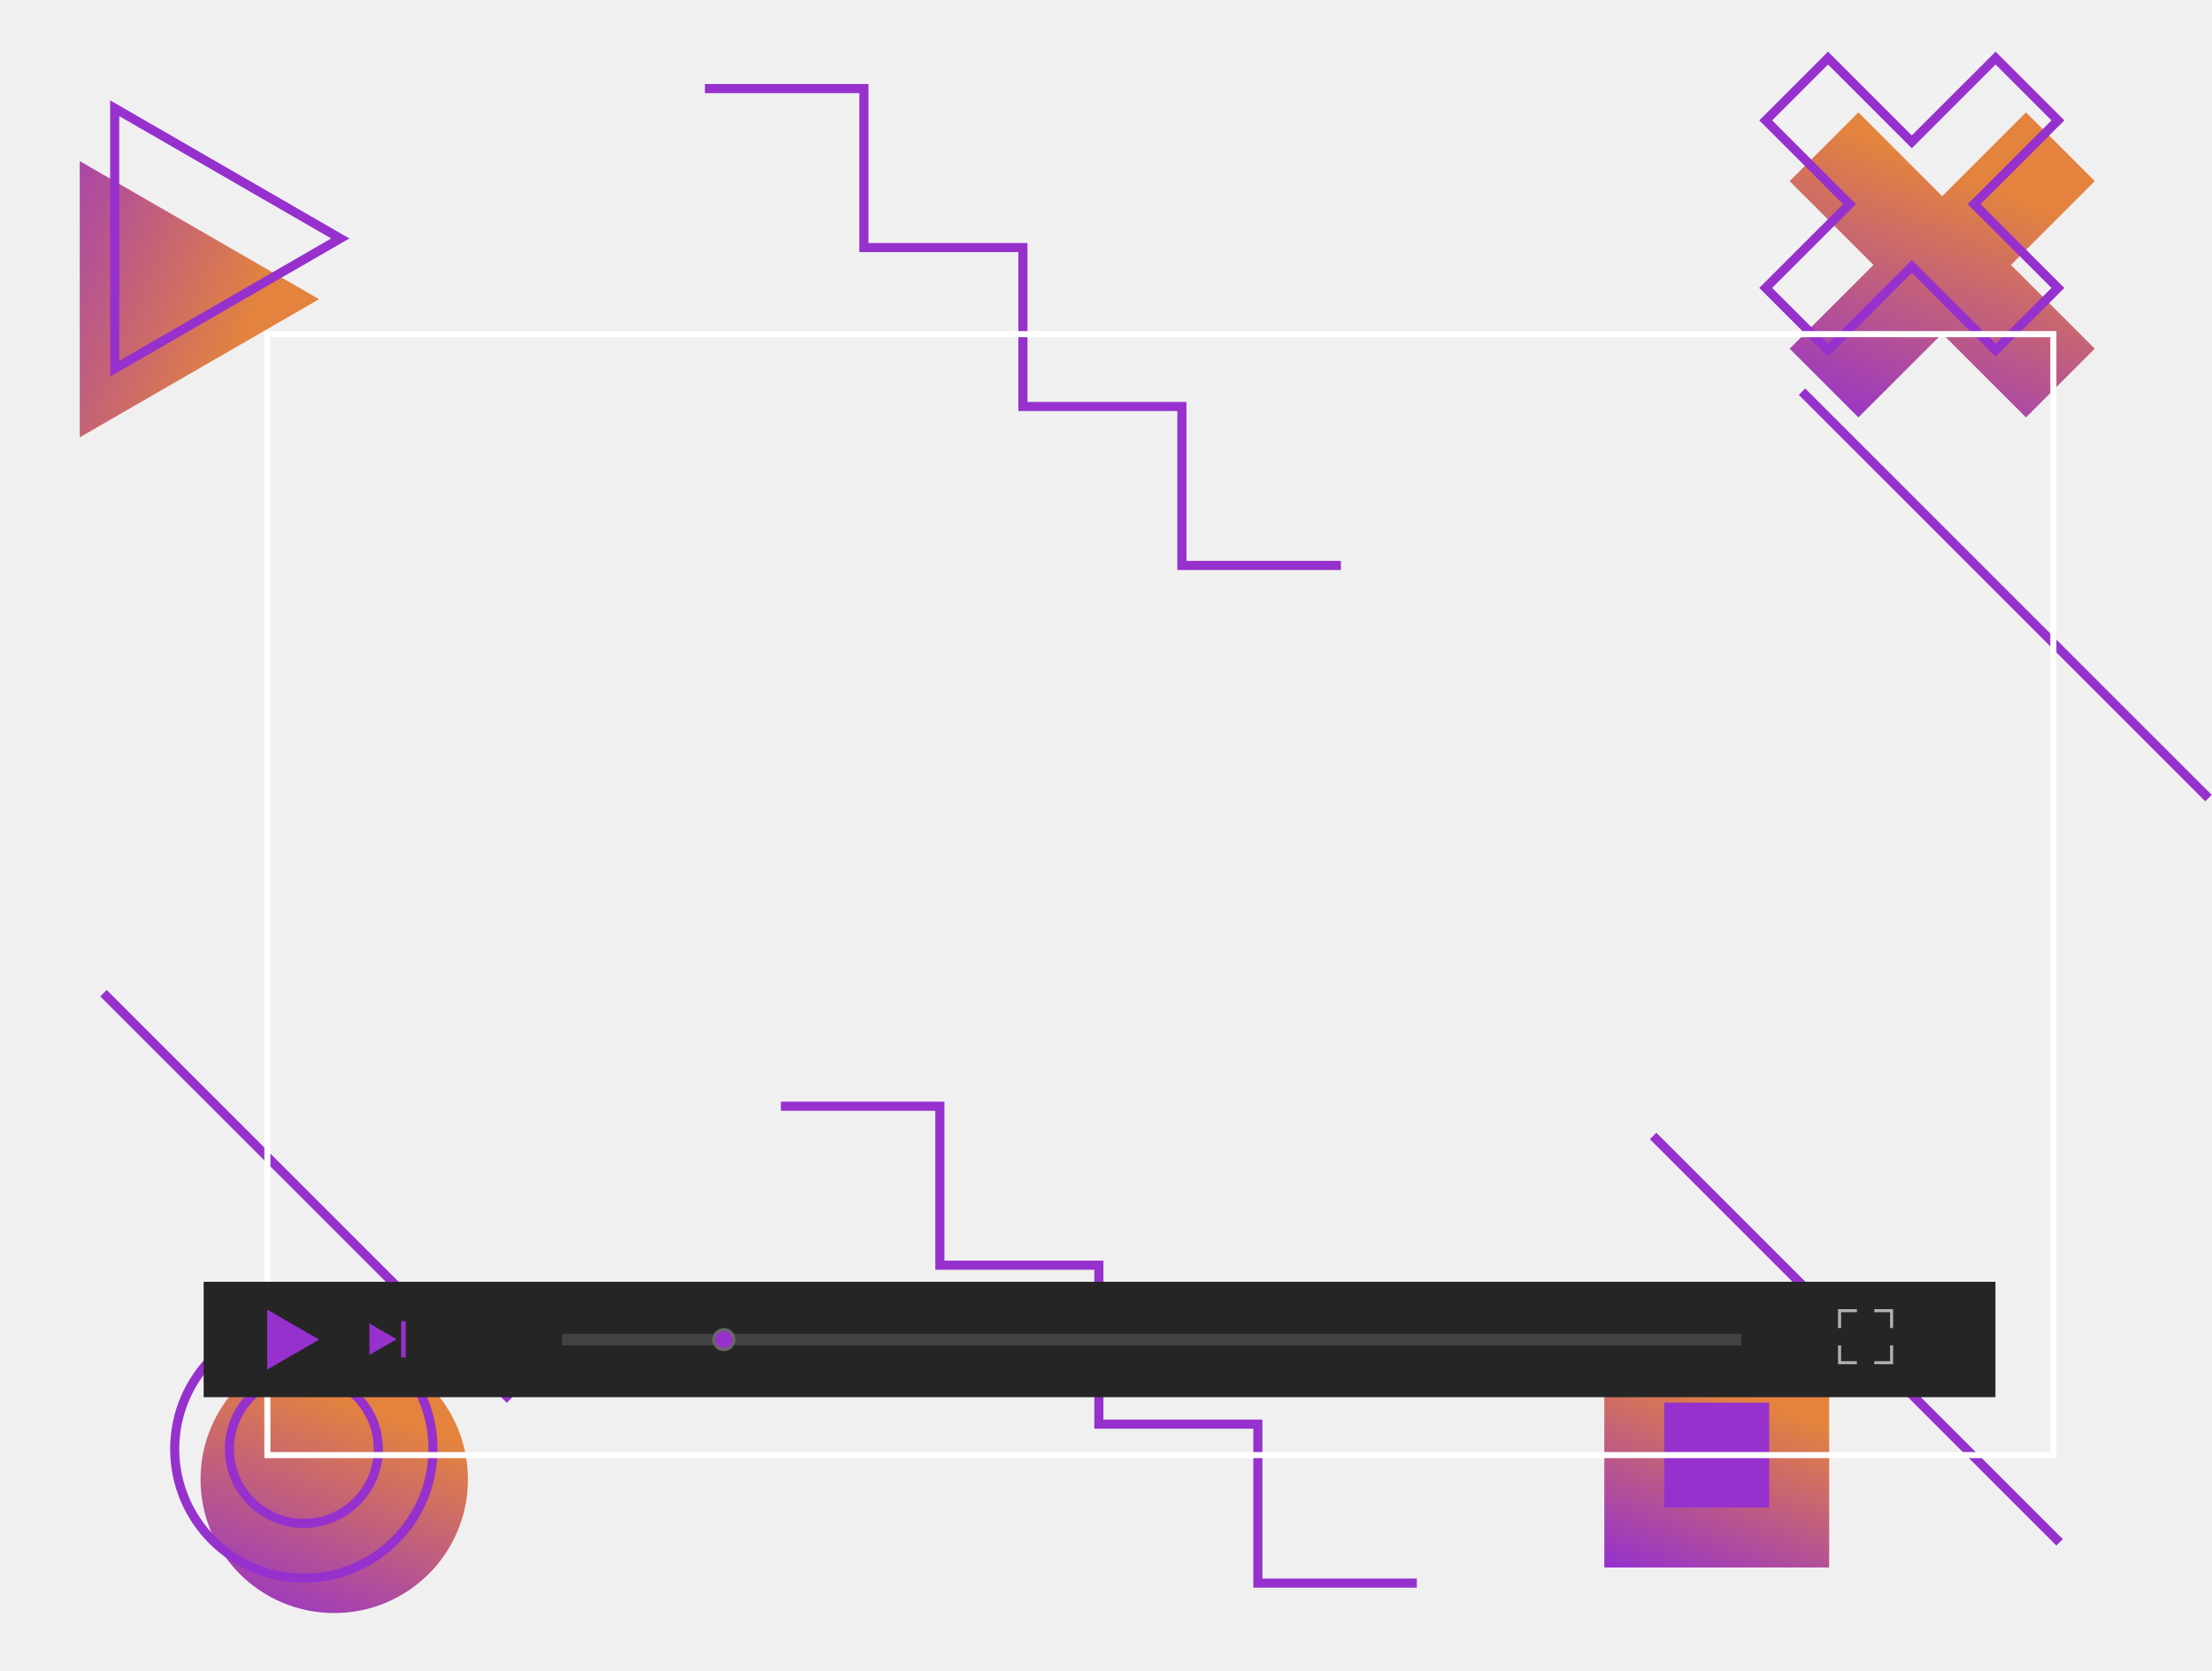
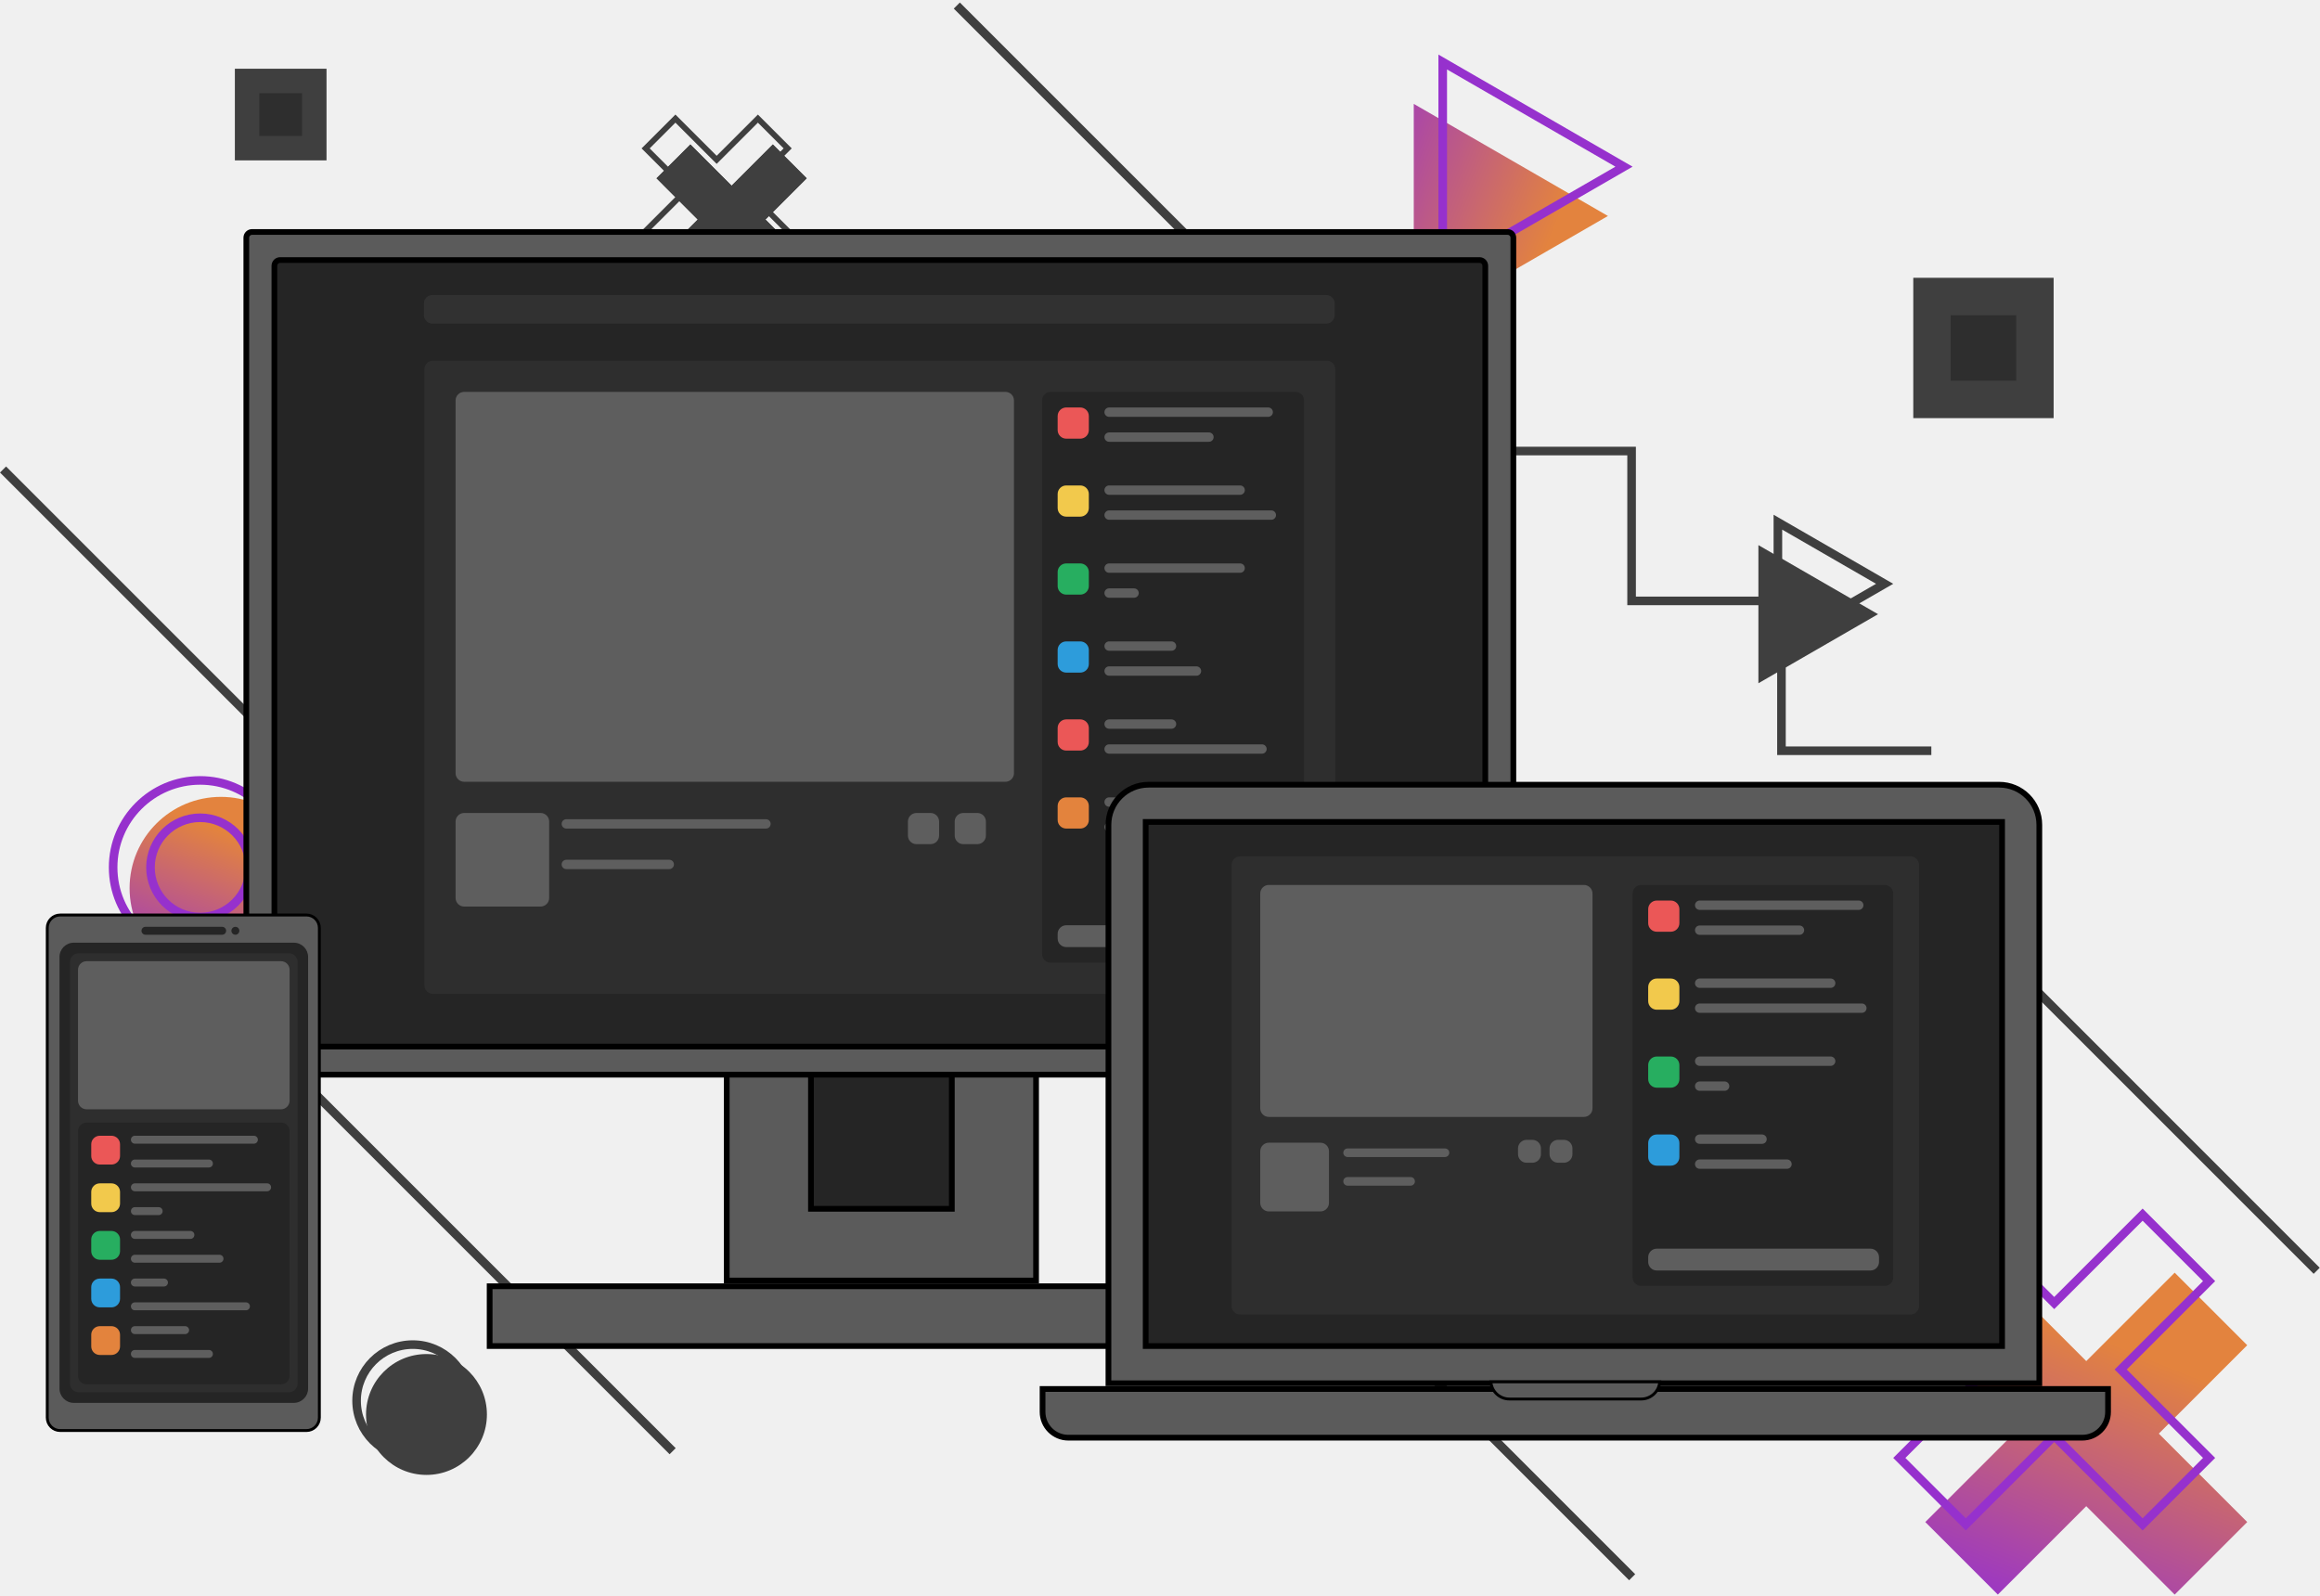
- <svg xmlns="http://www.w3.org/2000/svg" width="728" height="550" viewBox="0 0 728 550" fill="none">
-   <path d="M105 98.5L26.25 143.966L26.25 53.034L105 98.5Z" fill="url(#paint0_linear)" />
-   <path d="M37.75 35.632L112 78.5L37.75 121.368L37.75 35.632Z" stroke="#9631CD" stroke-width="3" />
-   <rect x="528" y="442" width="74" height="74" fill="url(#paint1_linear)" />
-   <rect x="547.733" y="461.733" width="34.533" height="34.533" fill="#9631CD" />
-   <circle cx="110" cy="487" r="44" fill="url(#paint2_linear)" />
-   <circle cx="100" cy="477" r="42.5" stroke="#9631CD" stroke-width="3" />
-   <circle cx="100" cy="477" r="24.5" stroke="#9631CD" stroke-width="3" />
-   <path d="M232 29.163H284.326V81.489H336.652V133.815H388.978V186.141H441.304" stroke="#9631CD" stroke-width="3" />
-   <path d="M257 364.163H309.326V416.489H361.652V468.815H413.978V521.141H466.304" stroke="#9631CD" stroke-width="3" />
-   <line x1="593.061" y1="128.939" x2="726.845" y2="262.724" stroke="#9631CD" stroke-width="3" />
-   <line x1="34.061" y1="326.939" x2="167.845" y2="460.724" stroke="#9631CD" stroke-width="3" />
-   <line x1="544.061" y1="373.939" x2="677.845" y2="507.724" stroke="#9631CD" stroke-width="3" />
-   <path fill-rule="evenodd" clip-rule="evenodd" d="M689.409 59.627L666.782 37L639.205 64.577L611.627 37L589 59.627L616.577 87.205L589 114.782L611.627 137.409L639.205 109.832L666.782 137.409L689.409 114.782L661.832 87.205L689.409 59.627Z" fill="url(#paint3_linear)" />
-   <mask id="path-14-inside-1" fill="white">
-     <path fill-rule="evenodd" clip-rule="evenodd" d="M679.409 39.627L656.782 17L629.205 44.577L601.627 17L579 39.627L606.577 67.205L579 94.782L601.627 117.409L629.205 89.832L656.782 117.409L679.409 94.782L651.832 67.205L679.409 39.627Z" />
+ <svg xmlns="http://www.w3.org/2000/svg" width="810" height="557" viewBox="0 0 810 557" fill="none">
+   <line x1="1.061" y1="163.939" x2="134.845" y2="297.724" stroke="#3F3F3F" stroke-width="3" />
+   <line x1="101.061" y1="372.939" x2="234.845" y2="506.724" stroke="#3F3F3F" stroke-width="3" />
+   <line x1="334.061" y1="1.939" x2="467.845" y2="135.724" stroke="#3F3F3F" stroke-width="3" />
+   <line x1="675.061" y1="309.939" x2="808.845" y2="443.724" stroke="#3F3F3F" stroke-width="3" />
+   <line x1="436.061" y1="416.939" x2="569.845" y2="550.724" stroke="#3F3F3F" stroke-width="3" />
+   <path d="M465 105.163H517.326V157.489H569.652V209.815H621.978V262.141H674.304" stroke="#3F3F3F" stroke-width="3" />
+   <circle cx="148.898" cy="493.898" r="21.102" fill="#3F3F3F" />
+   <circle cx="144.102" cy="489.102" r="19.602" stroke="#3F3F3F" stroke-width="3" />
+   <circle cx="144.102" cy="489.102" r="10.969" stroke="#3F3F3F" stroke-width="3" />
+   <mask id="path-10-inside-1" fill="white">
+     <path fill-rule="evenodd" clip-rule="evenodd" d="M241.034 50.441L229.221 62.254L243.618 76.651L229.221 91.048L241.034 102.861L255.431 88.464L269.828 102.861L281.641 91.048L267.244 76.651L281.641 62.254L269.828 50.441L255.431 64.838L241.034 50.441Z" />
  </mask>
-   <path d="M656.782 17L658.903 14.879L656.782 12.757L654.66 14.879L656.782 17ZM679.409 39.627L681.53 41.749L683.652 39.627L681.53 37.506L679.409 39.627ZM629.205 44.577L627.083 46.699L629.205 48.82L631.326 46.699L629.205 44.577ZM601.627 17L603.749 14.879L601.627 12.757L599.506 14.879L601.627 17ZM579 39.627L576.879 37.506L574.757 39.627L576.879 41.749L579 39.627ZM606.577 67.205L608.698 69.326L610.82 67.205L608.698 65.083L606.577 67.205ZM579 94.782L576.879 92.66L574.757 94.782L576.879 96.903L579 94.782ZM601.627 117.409L599.506 119.53L601.627 121.652L603.749 119.53L601.627 117.409ZM629.205 89.832L631.326 87.711L629.205 85.589L627.083 87.711L629.205 89.832ZM656.782 117.409L654.66 119.531L656.782 121.652L658.903 119.531L656.782 117.409ZM679.409 94.782L681.53 96.903L683.652 94.782L681.53 92.66L679.409 94.782ZM651.832 67.205L649.711 65.083L647.589 67.205L649.711 69.326L651.832 67.205ZM654.66 19.121L677.288 41.749L681.53 37.506L658.903 14.879L654.66 19.121ZM631.326 46.699L658.903 19.121L654.66 14.879L627.083 42.456L631.326 46.699ZM599.506 19.121L627.083 46.699L631.326 42.456L603.749 14.879L599.506 19.121ZM581.121 41.749L603.749 19.121L599.506 14.879L576.879 37.506L581.121 41.749ZM608.698 65.083L581.121 37.506L576.879 41.749L604.456 69.326L608.698 65.083ZM581.121 96.903L608.698 69.326L604.456 65.083L576.879 92.66L581.121 96.903ZM603.749 115.288L581.121 92.66L576.879 96.903L599.506 119.53L603.749 115.288ZM627.083 87.711L599.506 115.288L603.749 119.53L631.326 91.953L627.083 87.711ZM658.903 115.288L631.326 87.711L627.083 91.953L654.66 119.531L658.903 115.288ZM677.288 92.66L654.66 115.288L658.903 119.531L681.53 96.903L677.288 92.66ZM649.711 69.326L677.288 96.903L681.53 92.66L653.953 65.083L649.711 69.326ZM677.288 37.506L649.711 65.083L653.953 69.326L681.53 41.749L677.288 37.506Z" fill="#9631CD" mask="url(#path-14-inside-1)" />
-   <rect x="87.997" y="109.997" width="587.8" height="369.003" stroke="white" stroke-width="2" />
-   <mask id="mask0" mask-type="alpha" maskUnits="userSpaceOnUse" x="67" y="89" width="590" height="372">
-     <rect x="67" y="89" width="589.8" height="371.003" fill="#C4C4C4" />
+   <path fill-rule="evenodd" clip-rule="evenodd" d="M241.034 50.441L229.221 62.254L243.618 76.651L229.221 91.048L241.034 102.861L255.431 88.464L269.828 102.861L281.641 91.048L267.244 76.651L281.641 62.254L269.828 50.441L255.431 64.838L241.034 50.441Z" fill="#3F3F3F" />
+   <path d="M229.221 62.254L227.806 60.84L226.392 62.254L227.806 63.668L229.221 62.254ZM241.034 50.441L242.448 49.027L241.034 47.613L239.619 49.027L241.034 50.441ZM243.618 76.651L245.032 78.066L246.446 76.651L245.032 75.237L243.618 76.651ZM229.221 91.048L227.807 89.634L226.392 91.048L227.807 92.463L229.221 91.048ZM241.034 102.861L239.62 104.275L241.034 105.69L242.448 104.275L241.034 102.861ZM255.431 88.464L256.845 87.05L255.431 85.636L254.017 87.05L255.431 88.464ZM269.828 102.861L268.413 104.275L269.828 105.69L271.242 104.275L269.828 102.861ZM281.641 91.048L283.055 92.463L284.469 91.048L283.055 89.634L281.641 91.048ZM267.244 76.651L265.83 75.237L264.415 76.651L265.83 78.066L267.244 76.651ZM281.641 62.254L283.055 63.668L284.469 62.254L283.055 60.84L281.641 62.254ZM269.828 50.441L271.242 49.027L269.828 47.613L268.414 49.027L269.828 50.441ZM255.431 64.838L254.017 66.253L255.431 67.667L256.845 66.253L255.431 64.838ZM230.635 63.668L242.448 51.855L239.619 49.027L227.806 60.84L230.635 63.668ZM245.032 75.237L230.635 60.84L227.806 63.668L242.204 78.066L245.032 75.237ZM230.635 92.463L245.032 78.066L242.204 75.237L227.807 89.634L230.635 92.463ZM242.448 101.447L230.635 89.634L227.807 92.463L239.62 104.275L242.448 101.447ZM254.017 87.05L239.62 101.447L242.448 104.275L256.845 89.879L254.017 87.05ZM271.242 101.447L256.845 87.05L254.017 89.879L268.413 104.275L271.242 101.447ZM280.226 89.634L268.413 101.447L271.242 104.275L283.055 92.463L280.226 89.634ZM265.83 78.066L280.226 92.463L283.055 89.634L268.658 75.237L265.83 78.066ZM280.227 60.84L265.83 75.237L268.658 78.066L283.055 63.668L280.227 60.84ZM268.414 51.855L280.227 63.668L283.055 60.84L271.242 49.027L268.414 51.855ZM256.845 66.253L271.242 51.855L268.414 49.027L254.017 63.424L256.845 66.253ZM239.619 51.855L254.017 66.253L256.845 63.424L242.448 49.027L239.619 51.855Z" fill="#3F3F3F" mask="url(#path-10-inside-1)" />
+   <mask id="path-12-inside-2" fill="white">
+     <path fill-rule="evenodd" clip-rule="evenodd" d="M235.813 40L224 51.813L238.397 66.21L224 80.607L235.813 92.42L250.21 78.023L264.607 92.42L276.42 80.607L262.023 66.21L276.42 51.813L264.607 40L250.21 54.397L235.813 40Z" />
  </mask>
-   <g mask="url(#mask0)">
-     <rect width="589.8" height="38.052" transform="matrix(1 0 0 -1 67 460.003)" fill="#252525" />
-     <path d="M130.542 440.856L121.58 446.03L121.58 435.682L130.542 440.856Z" fill="#9631CD" />
-     <rect x="132.036" y="434.881" width="1.494" height="11.95" fill="#9631CD" />
-     <path d="M605.431 437.172V431.465H611.139" stroke="#B1B1B1" />
-     <path d="M622.554 437.172V431.465H616.846" stroke="#B1B1B1" />
-     <path d="M622.554 442.88V448.588H616.846" stroke="#B1B1B1" />
-     <path d="M605.43 442.88V448.588H611.138" stroke="#B1B1B1" />
-     <path d="M105.052 440.977L87.928 450.864L87.928 431.091L105.052 440.977Z" fill="#9631CD" />
-     <rect opacity="0.8" x="184.96" y="439.075" width="388.126" height="3.805" fill="#4B4B4B" />
-     <circle cx="238.232" cy="440.978" r="3.305" fill="#9631CD" stroke="#676767" />
-   </g>
+   <path d="M224 51.813L222.586 50.399L221.172 51.813L222.586 53.227L224 51.813ZM235.813 40L237.227 38.586L235.813 37.172L234.399 38.586L235.813 40ZM238.397 66.21L239.811 67.624L241.225 66.21L239.811 64.796L238.397 66.21ZM224 80.607L222.586 79.193L221.172 80.607L222.586 82.021L224 80.607ZM235.813 92.42L234.399 93.834L235.813 95.248L237.227 93.834L235.813 92.42ZM250.21 78.023L251.624 76.609L250.21 75.195L248.796 76.609L250.21 78.023ZM264.607 92.42L263.193 93.834L264.607 95.248L266.021 93.834L264.607 92.42ZM276.42 80.607L277.834 82.021L279.248 80.607L277.834 79.193L276.42 80.607ZM262.023 66.21L260.609 64.796L259.194 66.21L260.609 67.624L262.023 66.21ZM276.42 51.813L277.834 53.227L279.248 51.813L277.834 50.399L276.42 51.813ZM264.607 40L266.021 38.586L264.607 37.172L263.193 38.586L264.607 40ZM250.21 54.397L248.796 55.811L250.21 57.225L251.624 55.811L250.21 54.397ZM225.414 53.227L237.227 41.414L234.399 38.586L222.586 50.399L225.414 53.227ZM239.811 64.796L225.414 50.399L222.586 53.227L236.983 67.624L239.811 64.796ZM225.414 82.021L239.811 67.624L236.983 64.796L222.586 79.193L225.414 82.021ZM237.227 91.006L225.414 79.193L222.586 82.021L234.399 93.834L237.227 91.006ZM248.796 76.609L234.399 91.006L237.227 93.834L251.624 79.437L248.796 76.609ZM266.021 91.006L251.624 76.609L248.796 79.437L263.193 93.834L266.021 91.006ZM275.006 79.193L263.193 91.006L266.021 93.834L277.834 82.021L275.006 79.193ZM260.609 67.624L275.006 82.021L277.834 79.193L263.437 64.796L260.609 67.624ZM275.006 50.399L260.609 64.796L263.437 67.624L277.834 53.227L275.006 50.399ZM263.193 41.414L275.006 53.227L277.834 50.399L266.021 38.586L263.193 41.414ZM251.624 55.811L266.021 41.414L263.193 38.586L248.796 52.983L251.624 55.811ZM234.399 41.414L248.796 55.811L251.624 52.983L237.227 38.586L234.399 41.414Z" fill="#3F3F3F" mask="url(#path-12-inside-2)" />
+   <path d="M655.696 214.457L613.924 238.573L613.924 190.34L655.696 214.457Z" fill="#3F3F3F" />
+   <path d="M620.728 182.329L658 203.848L620.728 225.367L620.728 182.329Z" stroke="#3F3F3F" stroke-width="3" />
+   <circle cx="77.122" cy="310.122" r="31.878" fill="url(#paint0_linear)" />
+   <circle cx="69.877" cy="302.878" r="30.378" stroke="#9631CD" stroke-width="3" />
+   <circle cx="69.878" cy="302.878" r="17.337" stroke="#9631CD" stroke-width="3" />
+   <path fill-rule="evenodd" clip-rule="evenodd" d="M784.591 469.717L759.262 444.388L728.392 475.257L697.523 444.388L672.194 469.717L703.063 500.586L672.194 531.456L697.523 556.785L728.392 525.915L759.262 556.785L784.591 531.456L753.721 500.586L784.591 469.717Z" fill="url(#paint1_linear)" />
+   <mask id="path-20-inside-3" fill="white">
+     <path fill-rule="evenodd" clip-rule="evenodd" d="M773.397 447.329L748.068 422L717.198 452.87L686.329 422L661 447.329L691.87 478.198L661 509.068L686.329 534.397L717.198 503.527L748.068 534.397L773.397 509.068L742.527 478.198L773.397 447.329Z" />
+   </mask>
+   <path d="M748.068 422L750.189 419.879L748.068 417.757L745.947 419.879L748.068 422ZM773.397 447.329L775.518 449.45L777.64 447.329L775.518 445.208L773.397 447.329ZM717.198 452.87L715.077 454.991L717.198 457.112L719.32 454.991L717.198 452.87ZM686.329 422L688.45 419.879L686.329 417.757L684.208 419.879L686.329 422ZM661 447.329L658.879 445.208L656.757 447.329L658.879 449.45L661 447.329ZM691.87 478.198L693.991 480.32L696.112 478.198L693.991 476.077L691.87 478.198ZM661 509.068L658.879 506.947L656.757 509.068L658.879 511.189L661 509.068ZM686.329 534.397L684.208 536.518L686.329 538.64L688.45 536.518L686.329 534.397ZM717.198 503.527L719.32 501.406L717.198 499.285L715.077 501.406L717.198 503.527ZM748.068 534.397L745.947 536.518L748.068 538.64L750.189 536.518L748.068 534.397ZM773.397 509.068L775.518 511.189L777.64 509.068L775.518 506.947L773.397 509.068ZM742.527 478.198L740.406 476.077L738.285 478.198L740.406 480.32L742.527 478.198ZM745.947 424.121L771.276 449.45L775.518 445.208L750.189 419.879L745.947 424.121ZM719.32 454.991L750.189 424.121L745.947 419.879L715.077 450.748L719.32 454.991ZM684.208 424.121L715.077 454.991L719.32 450.748L688.45 419.879L684.208 424.121ZM663.121 449.45L688.45 424.121L684.208 419.879L658.879 445.208L663.121 449.45ZM693.991 476.077L663.121 445.208L658.879 449.45L689.748 480.32L693.991 476.077ZM663.121 511.189L693.991 480.32L689.748 476.077L658.879 506.947L663.121 511.189ZM688.45 532.276L663.121 506.947L658.879 511.189L684.208 536.518L688.45 532.276ZM715.077 501.406L684.208 532.276L688.45 536.518L719.32 505.649L715.077 501.406ZM750.189 532.276L719.32 501.406L715.077 505.649L745.947 536.518L750.189 532.276ZM771.276 506.947L745.947 532.276L750.189 536.518L775.518 511.189L771.276 506.947ZM740.406 480.32L771.276 511.189L775.518 506.947L744.649 476.077L740.406 480.32ZM771.276 445.208L740.406 476.077L744.649 480.32L775.518 449.45L771.276 445.208Z" fill="#9631CD" mask="url(#path-20-inside-3)" />
+   <path d="M561.391 75.413L493.598 114.554L493.598 36.273L561.391 75.413Z" fill="url(#paint2_linear)" />
+   <path d="M503.707 21.653L567 58.196L503.707 94.738L503.707 21.653Z" stroke="#9631CD" stroke-width="3" />
+   <rect x="253.727" y="355.462" width="108.003" height="91.666" fill="#5B5B5B" stroke="black" stroke-width="2" />
+   <rect x="1" y="-1" width="273.552" height="20.872" transform="matrix(1 0 0 -1 169.953 469)" fill="#5B5B5B" stroke="black" stroke-width="2" />
+   <rect x="283.134" y="355.462" width="49.189" height="66.616" fill="#252525" stroke="black" stroke-width="2" />
+   <rect x="86" y="81" width="442.368" height="294.245" rx="2" fill="#5B5B5B" stroke="black" stroke-width="2" />
+   <rect x="95.802" y="90.802" width="422.763" height="274.641" rx="2" fill="#252525" stroke="black" stroke-width="2" />
+   <rect x="148.17" y="125.941" width="318.028" height="221.095" rx="3" fill="#2E2E2E" />
+   <rect x="159.062" y="136.833" width="194.955" height="136.142" rx="3" fill="#5E5E5E" />
+   <rect x="148" y="103" width="318" height="10" rx="3" fill="#313131" />
+   <rect x="159.062" y="283.866" width="32.674" height="32.674" rx="3" fill="#5E5E5E" />
+   <rect x="316.986" y="283.866" width="10.891" height="10.891" rx="3" fill="#5E5E5E" />
+   <rect x="333.323" y="283.866" width="10.891" height="10.891" rx="3" fill="#5E5E5E" />
+   <rect x="196.092" y="286.045" width="72.972" height="3.267" rx="1.634" fill="#5E5E5E" />
+   <rect x="196.092" y="300.203" width="39.209" height="3.267" rx="1.634" fill="#5E5E5E" />
+   <rect x="363.819" y="136.833" width="91.487" height="199.312" rx="3" fill="#252525" />
+   <rect x="369.265" y="142.279" width="10.891" height="10.891" rx="3" fill="#EB5757" />
+   <rect x="385.602" y="142.279" width="58.813" height="3.267" rx="1.634" fill="#5E5E5E" />
+   <rect x="385.602" y="169.507" width="49.011" height="3.267" rx="1.634" fill="#5E5E5E" />
+   <rect x="385.602" y="196.735" width="49.011" height="3.267" rx="1.634" fill="#5E5E5E" />
+   <rect x="385.602" y="223.964" width="25.05" height="3.267" rx="1.634" fill="#5E5E5E" />
+   <rect x="385.602" y="251.192" width="25.05" height="3.267" rx="1.634" fill="#5E5E5E" />
+   <rect x="385.602" y="278.421" width="40.298" height="3.267" rx="1.634" fill="#5E5E5E" />
+   <rect x="385.602" y="150.992" width="38.12" height="3.267" rx="1.634" fill="#5E5E5E" />
+   <rect x="385.602" y="178.22" width="59.903" height="3.267" rx="1.634" fill="#5E5E5E" />
+   <rect x="385.602" y="205.448" width="11.98" height="3.267" rx="1.634" fill="#5E5E5E" />
+   <rect x="385.602" y="232.677" width="33.763" height="3.267" rx="1.634" fill="#5E5E5E" />
+   <rect x="385.602" y="259.905" width="56.635" height="3.267" rx="1.634" fill="#5E5E5E" />
+   <rect x="385.602" y="287.134" width="33.763" height="3.267" rx="1.634" fill="#5E5E5E" />
+   <rect x="369.265" y="169.507" width="10.891" height="10.891" rx="3" fill="#F2C94C" />
+   <rect x="369.265" y="196.735" width="10.891" height="10.891" rx="3" fill="#27AE60" />
+   <rect x="369.265" y="223.964" width="10.891" height="10.891" rx="3" fill="#2D9CDB" />
+   <rect x="369.265" y="251.192" width="10.891" height="10.891" rx="3" fill="#EB5757" />
+   <rect x="369.265" y="278.421" width="10.891" height="10.891" rx="3" fill="#E3833D" />
+   <rect x="369.265" y="323.075" width="80.596" height="7.624" rx="3" fill="#5E5E5E" />
+   <path d="M387 288C387 280.268 393.268 274 401 274H698C705.732 274 712 280.268 712 288V483H387V288Z" fill="#5B5B5B" stroke="black" stroke-width="2" />
+   <path d="M400 287H699V470H400V287Z" fill="#252525" stroke="black" stroke-width="2" />
+   <rect x="430" y="299" width="240" height="160" rx="3" fill="#2E2E2E" />
+   <rect x="530" y="398" width="8" height="8" rx="3" fill="#5E5E5E" />
+   <rect x="541" y="398" width="8" height="8" rx="3" fill="#5E5E5E" />
+   <rect x="440" y="399" width="24" height="24" rx="3" fill="#5E5E5E" />
+   <rect x="469" y="401" width="37" height="3" rx="1.5" fill="#5E5E5E" />
+   <rect x="469" y="411" width="25" height="3" rx="1.5" fill="#5E5E5E" />
+   <rect x="440" y="309" width="116" height="81" rx="3" fill="#5E5E5E" />
+   <rect x="570" y="309" width="91" height="140" rx="3" fill="#252525" />
+   <rect x="575.446" y="314.446" width="10.891" height="10.891" rx="3" fill="#EB5757" />
+   <rect x="591.783" y="314.446" width="58.813" height="3.267" rx="1.634" fill="#5E5E5E" />
+   <rect x="591.783" y="341.674" width="49.011" height="3.267" rx="1.634" fill="#5E5E5E" />
+   <rect x="591.783" y="368.903" width="49.011" height="3.267" rx="1.634" fill="#5E5E5E" />
+   <rect x="591.783" y="396.131" width="25.05" height="3.267" rx="1.634" fill="#5E5E5E" />
+   <rect x="591.783" y="323.159" width="38.12" height="3.267" rx="1.634" fill="#5E5E5E" />
+   <rect x="591.783" y="350.387" width="59.903" height="3.267" rx="1.634" fill="#5E5E5E" />
+   <rect x="591.783" y="377.616" width="11.98" height="3.267" rx="1.634" fill="#5E5E5E" />
+   <rect x="591.783" y="404.844" width="33.763" height="3.267" rx="1.634" fill="#5E5E5E" />
+   <rect x="575.446" y="341.674" width="10.891" height="10.891" rx="3" fill="#F2C94C" />
+   <rect x="575.446" y="368.903" width="10.891" height="10.891" rx="3" fill="#27AE60" />
+   <rect x="575.446" y="396.131" width="10.891" height="10.891" rx="3" fill="#2D9CDB" />
+   <rect x="575.446" y="436" width="80.596" height="7.624" rx="3" fill="#5E5E5E" />
+   <path d="M364 485H736V493C736 497.971 731.971 502 727 502H373C368.029 502 364 497.971 364 493V485Z" fill="#5B5B5B" stroke="black" stroke-width="2" />
+   <path d="M579.481 482.5C579.226 485.856 576.422 488.5 573 488.5H527C523.578 488.5 520.774 485.856 520.519 482.5H579.481Z" fill="#5B5B5B" stroke="black" />
+   <rect x="16.5" y="319.5" width="95" height="180" rx="4.5" fill="#5B5B5B" stroke="black" />
+   <rect x="20.77" y="329.158" width="86.806" height="160.684" rx="5" fill="#252525" />
+   <rect x="24.464" y="332.852" width="79.418" height="153.296" rx="3" fill="#2E2E2E" />
+   <rect x="27.235" y="391.954" width="73.877" height="91.424" rx="3" fill="#252525" />
+   <rect x="31.852" y="396.571" width="10.058" height="10.058" rx="3" fill="#EB5757" />
+   <rect x="31.852" y="413.194" width="10.058" height="10.058" rx="3" fill="#F2C94C" />
+   <rect x="31.852" y="429.816" width="10.058" height="10.058" rx="3" fill="#27AE60" />
+   <rect x="31.852" y="446.439" width="10.058" height="10.058" rx="3" fill="#2D9CDB" />
+   <rect x="31.852" y="463.061" width="10.058" height="10.058" rx="3" fill="#E3833D" />
+   <rect x="45.704" y="396.571" width="44.327" height="2.77" rx="1.385" fill="#5E5E5E" />
+   <rect x="45.704" y="413.194" width="48.944" height="2.77" rx="1.385" fill="#5E5E5E" />
+   <rect x="45.704" y="429.816" width="22.163" height="2.77" rx="1.385" fill="#5E5E5E" />
+   <rect x="45.704" y="446.439" width="12.929" height="2.77" rx="1.385" fill="#5E5E5E" />
+   <rect x="45.704" y="463.061" width="20.316" height="2.77" rx="1.385" fill="#5E5E5E" />
+   <rect x="45.704" y="404.883" width="28.628" height="2.77" rx="1.385" fill="#5E5E5E" />
+   <rect x="45.704" y="421.505" width="11.082" height="2.77" rx="1.385" fill="#5E5E5E" />
+   <rect x="45.704" y="438.128" width="32.321" height="2.77" rx="1.385" fill="#5E5E5E" />
+   <rect x="45.704" y="454.75" width="41.556" height="2.77" rx="1.385" fill="#5E5E5E" />
+   <rect x="45.704" y="471.372" width="28.628" height="2.77" rx="1.385" fill="#5E5E5E" />
+   <rect x="27.235" y="335.622" width="73.877" height="51.714" rx="3" fill="#5E5E5E" />
+   <rect x="49.398" y="323.617" width="29.551" height="2.77" rx="1.385" fill="#252525" />
+   <rect x="80.796" y="323.617" width="2.77" height="2.77" rx="1.385" fill="#252525" />
+   <rect x="82" y="24" width="32" height="32" fill="#3F3F3F" />
+   <rect x="90.533" y="32.533" width="14.933" height="14.933" fill="#2E2E2E" />
+   <rect x="668" y="97" width="49" height="49" fill="#3F3F3F" />
+   <rect x="681.066" y="110.066" width="22.867" height="22.867" fill="#2E2E2E" />
  <defs>
-     <linearGradient id="paint0_linear" x1="85.465" y1="98.5" x2="-7.165" y2="61.382" gradientUnits="userSpaceOnUse">
+     <linearGradient id="paint0_linear" x1="77.122" y1="290.106" x2="54.584" y2="346.351" gradientUnits="userSpaceOnUse">
      <stop stop-color="#E3833E" />
      <stop offset="1" stop-color="#942FD1" />
    </linearGradient>
-     <linearGradient id="paint1_linear" x1="565" y1="455.767" x2="538.84" y2="521.05" gradientUnits="userSpaceOnUse">
+     <linearGradient id="paint1_linear" x1="728.392" y1="465.299" x2="688.659" y2="564.455" gradientUnits="userSpaceOnUse">
      <stop stop-color="#E3833E" />
      <stop offset="1" stop-color="#942FD1" />
    </linearGradient>
-     <linearGradient id="paint2_linear" x1="110" y1="459.372" x2="78.891" y2="537.005" gradientUnits="userSpaceOnUse">
-       <stop stop-color="#E3833E" />
-       <stop offset="1" stop-color="#942FD1" />
-     </linearGradient>
-     <linearGradient id="paint3_linear" x1="639.205" y1="55.681" x2="603.709" y2="144.261" gradientUnits="userSpaceOnUse">
+     <linearGradient id="paint2_linear" x1="544.574" y1="75.413" x2="464.831" y2="43.459" gradientUnits="userSpaceOnUse">
      <stop stop-color="#E3833E" />
      <stop offset="1" stop-color="#942FD1" />
    </linearGradient>
  </defs>
</svg>
